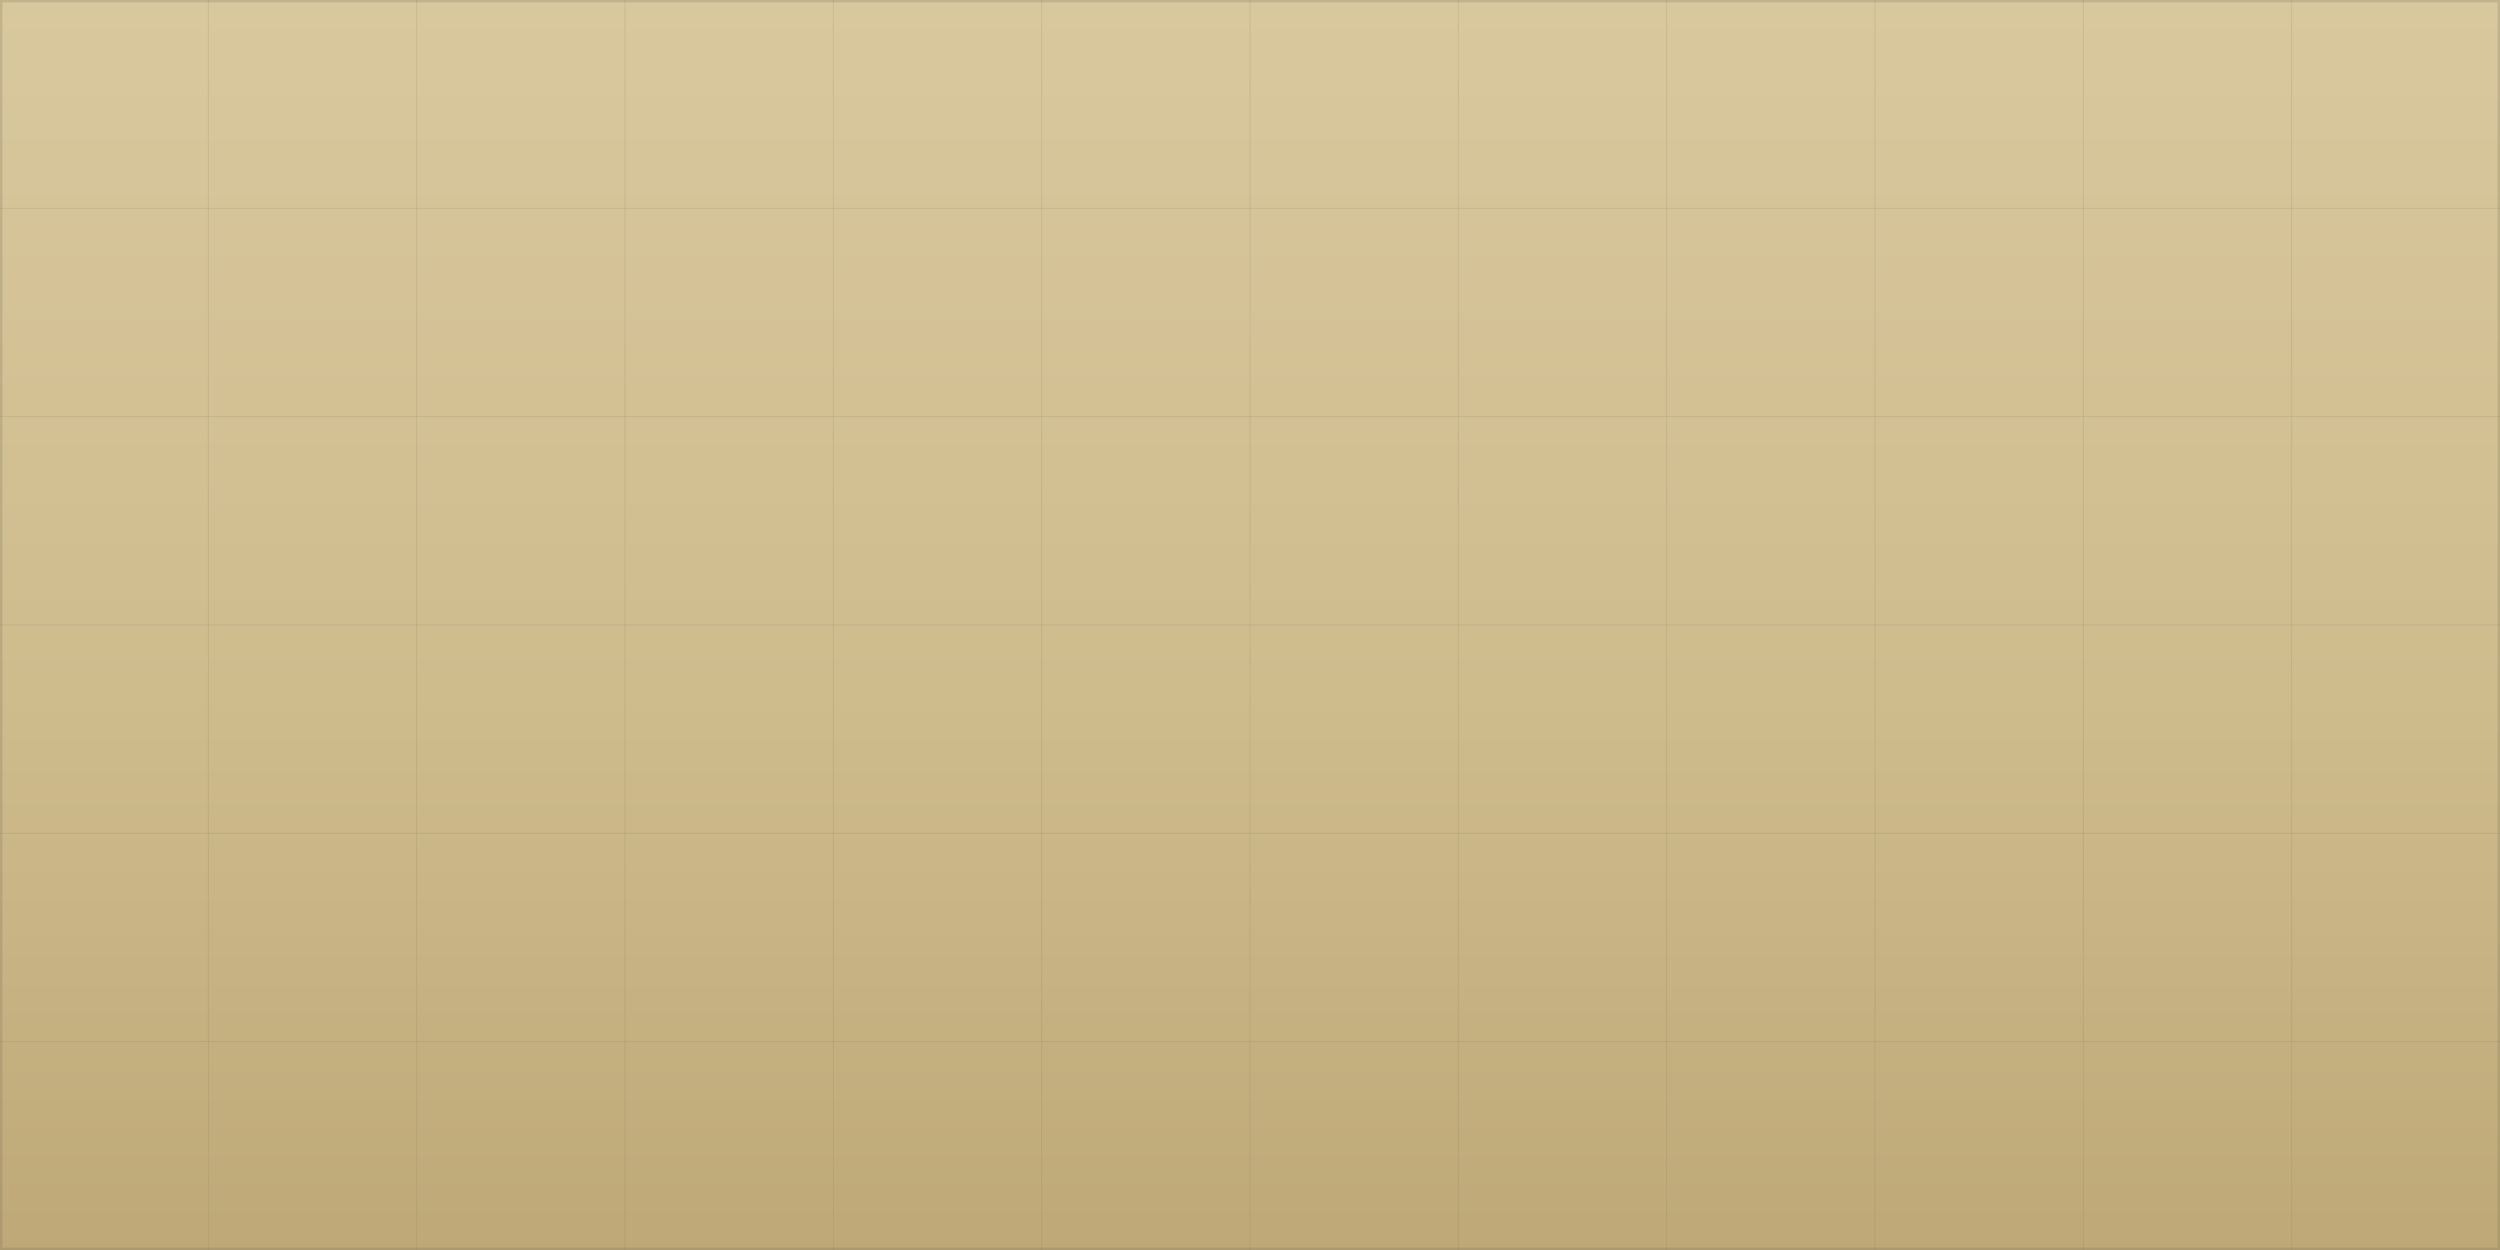
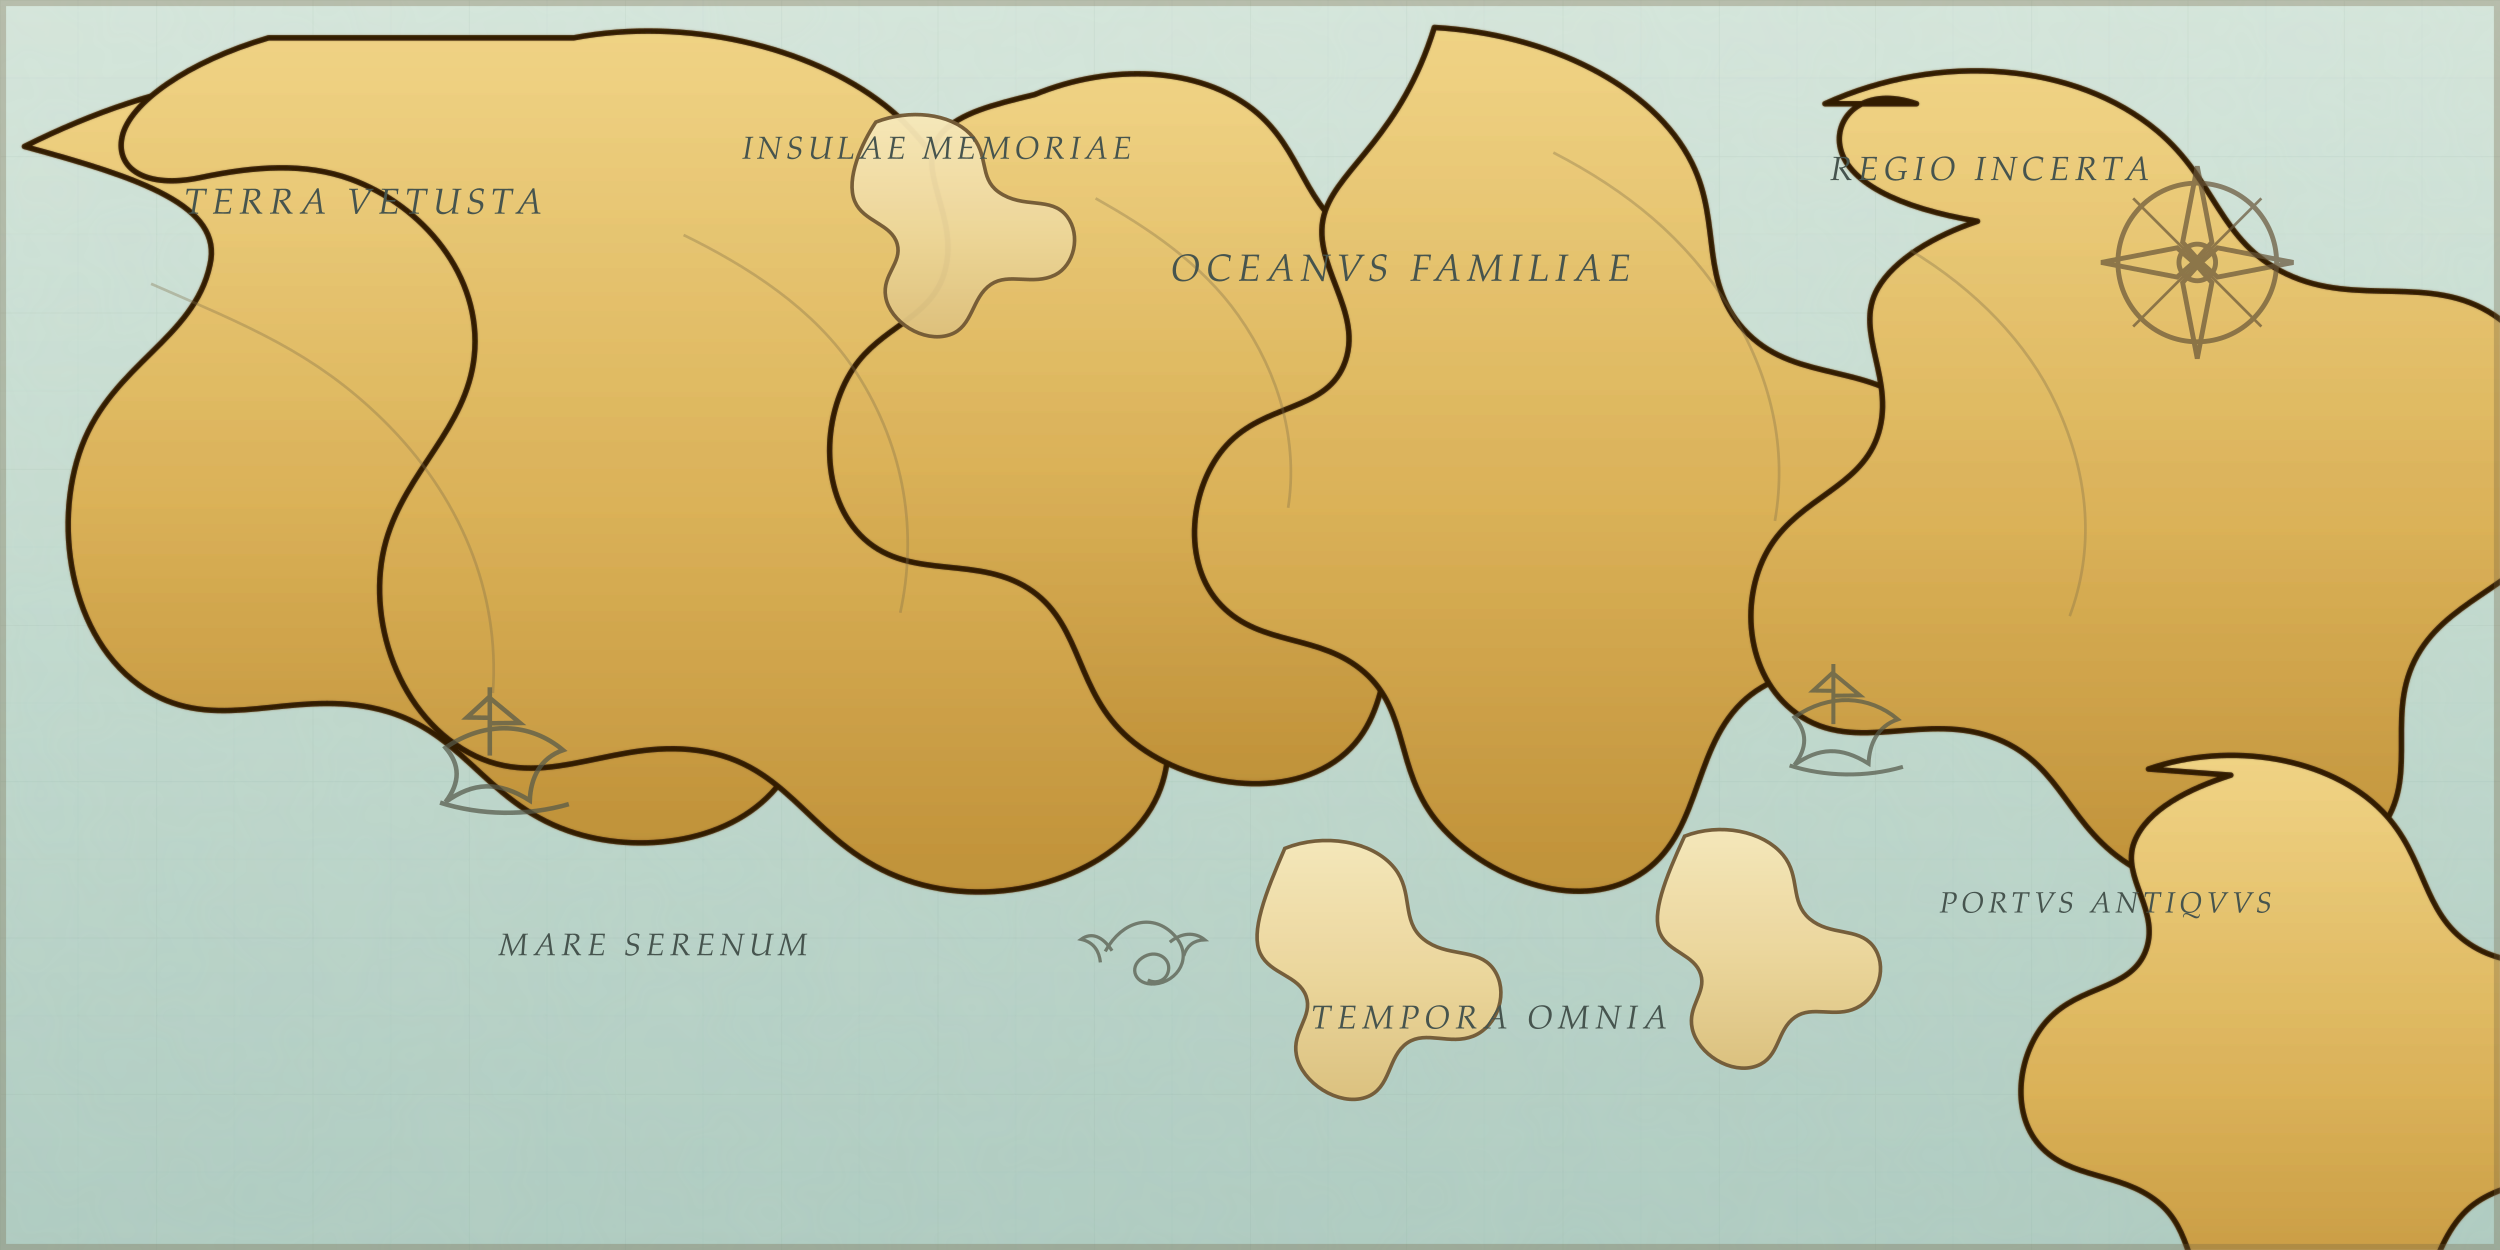
- <svg xmlns="http://www.w3.org/2000/svg" width="2048" height="1024" viewBox="0 0 2048 1024">
+ <svg xmlns="http://www.w3.org/2000/svg" width="8192" height="4096" viewBox="0 0 8192 4096">
  <defs>
-     <linearGradient id="paper" x1="0" y1="0" x2="0" y2="1">
-       <stop offset="0" stop-color="#d9c89e" />
-       <stop offset=".55" stop-color="#cfbc8d" />
-       <stop offset="1" stop-color="#bea878" />
+     <linearGradient id="sea" x1="0" y1="0" x2="0" y2="1">
+       <stop offset="0" stop-color="#d4e5db" />
+       <stop offset=".55" stop-color="#bfd8cd" />
+       <stop offset="1" stop-color="#aecbc1" />
    </linearGradient>
+     <linearGradient id="land" x1="0" y1="0" x2="0" y2="1">
+       <stop offset="0" stop-color="#f7e8b9" />
+       <stop offset=".55" stop-color="#ecd598" />
+       <stop offset="1" stop-color="#ddc17c" />
+     </linearGradient>
+     <filter id="paperNoise" x="-10%" y="-10%" width="120%" height="120%">
+       <feTurbulence type="fractalNoise" baseFrequency="0.003" numOctaves="3" seed="17" result="n" />
+       <feColorMatrix in="n" type="matrix" values="0.34 0 0 0 0.66  0 0.29 0 0 0.60  0 0 0.20 0 0.48  0 0 0 .18 0" />
+     </filter>
+     <filter id="coastGlow" x="-5%" y="-5%" width="110%" height="110%">
+       <feGaussianBlur stdDeviation="4" result="b" />
+       <feBlend in="SourceGraphic" in2="b" mode="multiply" />
+     </filter>
+     <pattern id="grid" width="512" height="512" patternUnits="userSpaceOnUse">
+       <path d="M512 0H0V512" fill="none" stroke="#56746d" stroke-width="4" stroke-opacity=".095" />
+       <path d="M256 0V512M0 256H512" fill="none" stroke="#56746d" stroke-width="2" stroke-opacity=".055" />
+     </pattern>
  </defs>
-   <rect width="2048" height="1024" fill="url(#paper)" />
-   <g fill="none" stroke="#776b51" stroke-opacity=".14" stroke-width="1">
-     <path d="M170.7 0V1024M341.3 0V1024M512 0V1024M682.7 0V1024M853.3 0V1024M1024 0V1024M1194.7 0V1024M1365.3 0V1024M1536 0V1024M1706.7 0V1024M1877.3 0V1024" />
-     <path d="M0 170.7H2048M0 341.3H2048M0 512H2048M0 682.7H2048M0 853.3H2048" />
+   <rect width="8192" height="4096" fill="url(#sea)" />
+   <rect width="8192" height="4096" fill="url(#grid)" />
+   <rect width="8192" height="4096" filter="url(#paperNoise)" opacity=".28" />
+   <g fill="url(#land)" stroke="#735a35" stroke-width="18" stroke-linejoin="round" filter="url(#coastGlow)">
+     <path d="M80 480C540 250 980 180 1320 320c250 104 290 278 560 356 340 99 530-78 830 64 220 104 430 362 382 625-41 224-257 335-366 524-140 244-27 484-167 673-151 203-468 241-696 161-287-101-347-344-645-404-267-54-493 77-714-43-270-149-337-547-236-814 102-269 368-352 420-594C733 675 460 583 80 480Z" />
+     <path d="M1880 124c368-69 771 28 1017 219 184 143 215 316 450 395 258 87 461-24 678 97 185 103 346 342 307 558-47 260-350 334-464 562-118 237 37 471-96 693-138 230-507 340-804 235-305-108-366-365-652-419-291-55-512 130-757 14-255-121-365-456-294-706 65-228 264-369 289-604 28-266-172-496-405-581-148-54-313-43-493-5-177 37-278-28-256-133 23-111 215-247 480-325Z" />
+     <path d="M3390 310c251-104 539-90 716 49 166 131 163 325 343 421 177 94 361-9 528 89 192 112 270 419 151 621-107 182-337 185-463 344-156 197-75 471-255 633-186 167-529 110-710-47-175-152-153-365-316-482-174-124-398-32-552-172-146-133-144-398-35-560 88-132 245-161 294-301 66-191-110-355-2-472 57-62 164-90 301-123Z" />
+     <path d="M4700 90c371 21 718 190 844 444 101 203 18 396 185 561 163 160 405 92 578 262 173 170 166 508-6 679-169 168-434 110-594 267-170 167-131 456-357 576-214 113-511-22-646-193-132-169-88-355-232-482-146-129-339-84-470-220-134-138-104-394 18-526 125-136 317-110 382-258 78-179-119-338-59-510 50-142 249-250 357-600Z" />
+     <path d="M5980 340c378-173 822-134 1089 89 194 163 203 363 422 468 233 112 472-4 682 136 213 142 316 491 175 719-111 179-339 218-436 413-98 198 26 399-127 571-184 207-557 244-792 107-218-128-232-333-445-420-238-98-466 56-661-85-171-124-190-386-85-550 100-156 288-191 348-352 69-186-80-347 3-491 54-94 184-172 327-220-264-44-431-131-451-247-17-98 80-197 251-138Z" />
+     <path d="M7040 2520c267-93 594-39 767 139 145 149 128 331 286 435 146 97 322 37 438 146 142 133 137 388-5 521-136 126-338 91-455 217-127 137-110 363-289 453-173 88-410 1-515-128-104-128-80-271-197-365-124-99-285-72-386-184-100-111-70-311 28-414 105-112 263-96 316-217 58-135-81-246-34-365 42-106 178-173 316-218Z" />
  </g>
-   <rect x="1" y="1" width="2046" height="1022" fill="none" stroke="#6d6248" stroke-opacity=".20" stroke-width="2" />
+   <g fill="url(#land)" stroke="#735a35" stroke-width="12" opacity=".96">
+     <path d="M2870 400c110-43 243-29 309 39 64 66 27 143 93 190 81 58 173 12 225 81 46 61 23 160-40 191-73 36-151-9-210 31-64 43-58 140-135 165-86 29-197-43-210-125-12-72 55-111 38-172-18-67-111-73-139-140-31-74 24-193 69-260Z" />
+     <path d="M4210 2780c127-51 287-25 359 64 64 79 21 173 95 233 76 62 177 27 229 97 54 74 16 188-65 221-77 31-155-19-216 22-67 45-52 150-137 179-89 30-210-48-227-139-15-78 55-126 32-192-24-69-117-72-150-140-34-70 17-199 80-345Z" />
+     <path d="M5520 2740c116-45 257-18 323 62 58 71 21 153 87 209 68 57 158 27 207 88 51 65 20 169-54 204-71 34-144-10-201 30-61 42-49 132-126 160-83 30-193-39-211-123-16-73 47-117 28-177-20-65-105-72-133-134-29-64 15-177 80-319Z" />
+   </g>
+   <g fill="none" stroke="#806d49" stroke-width="9" stroke-opacity=".34">
+     <path d="M495 930c320 140 535 225 761 447 251 247 383 562 359 894" />
+     <path d="M2240 770c208 102 430 241 566 451 163 253 200 529 144 787" />
+     <path d="M3590 650c174 98 348 214 468 384 137 194 196 418 163 630" />
+     <path d="M5090 500c242 125 436 282 575 506 142 230 192 468 151 701" />
+     <path d="M6260 820c210 127 383 301 478 506 112 242 124 478 44 693" />
+   </g>
+   <g font-family="Palatino Linotype, Book Antiqua, Georgia, serif" fill="#46544e" text-anchor="middle">
+     <text x="1190" y="700" font-size="118" font-style="italic" letter-spacing="18">TERRA VETUSTA</text>
+     <text x="3070" y="520" font-size="104" font-style="italic" letter-spacing="14">INSULAE MEMORIAE</text>
+     <text x="4590" y="920" font-size="124" font-style="italic" letter-spacing="20">OCEANVS FAMILIAE</text>
+     <text x="6520" y="590" font-size="110" font-style="italic" letter-spacing="17">REGIO INCERTA</text>
+     <text x="2140" y="3130" font-size="102" font-style="italic" letter-spacing="16">MARE SERENUM</text>
+     <text x="4880" y="3370" font-size="108" font-style="italic" letter-spacing="18">TEMPORA OMNIA</text>
+     <text x="6900" y="2990" font-size="96" font-style="italic" letter-spacing="14">PORTVS ANTIQVVS</text>
+   </g>
+   <g stroke="#55594a" fill="none" stroke-width="15" opacity=".72">
+     <g transform="translate(1460 2450)">
+       <path d="M0 0c130-90 278-82 385 8-75 26-106 91-109 165-104-65-185-60-276 5 49-65 48-122 0-178Z" />
+       <path d="M145 26v-224m0 35 99 82-99 1m0-88-75 69 75 1" />
+       <path d="M-18 180c132 42 285 45 422 5" />
+     </g>
+     <g transform="translate(5880 2350) scale(.88)">
+       <path d="M0 0c130-90 278-82 385 8-75 26-106 91-109 165-104-65-185-60-276 5 49-65 48-122 0-178Z" />
+       <path d="M145 26v-224m0 35 99 82-99 1m0-88-75 69 75 1" />
+       <path d="M-18 180c132 42 285 45 422 5" />
+     </g>
+     <g transform="translate(3600 3060) scale(.72)">
+       <path d="M30 80c80-146 221-173 313-75 94 99 15 215-88 223-89 7-121-74-58-118 63-44 131 0 121 56-8 47-56 64-94 44" />
+       <path d="M61 77c-42-65-93-87-141-52 59 13 83 55 88 105" />
+       <path d="M324 38c54-45 115-47 159-11-52 2-83 29-96 74" />
+     </g>
+   </g>
+   <g transform="translate(7200 860)" stroke="#665438" fill="none" stroke-width="16" opacity=".70">
+     <circle r="260" />
+     <circle r="60" />
+     <path d="M0-315 48-66 0-12-48-66ZM315 0 66 48 12 0 66-48ZM0 315-48 66 0 12 48 66ZM-315 0-66-48-12 0-66 48Z" />
+     <path d="M-210-210 0 0 210 210M210-210 0 0-210 210" stroke-width="9" />
+   </g>
+   <rect x="10" y="10" width="8172" height="4076" fill="none" stroke="#705d3d" stroke-width="20" stroke-opacity=".30" />
</svg>
